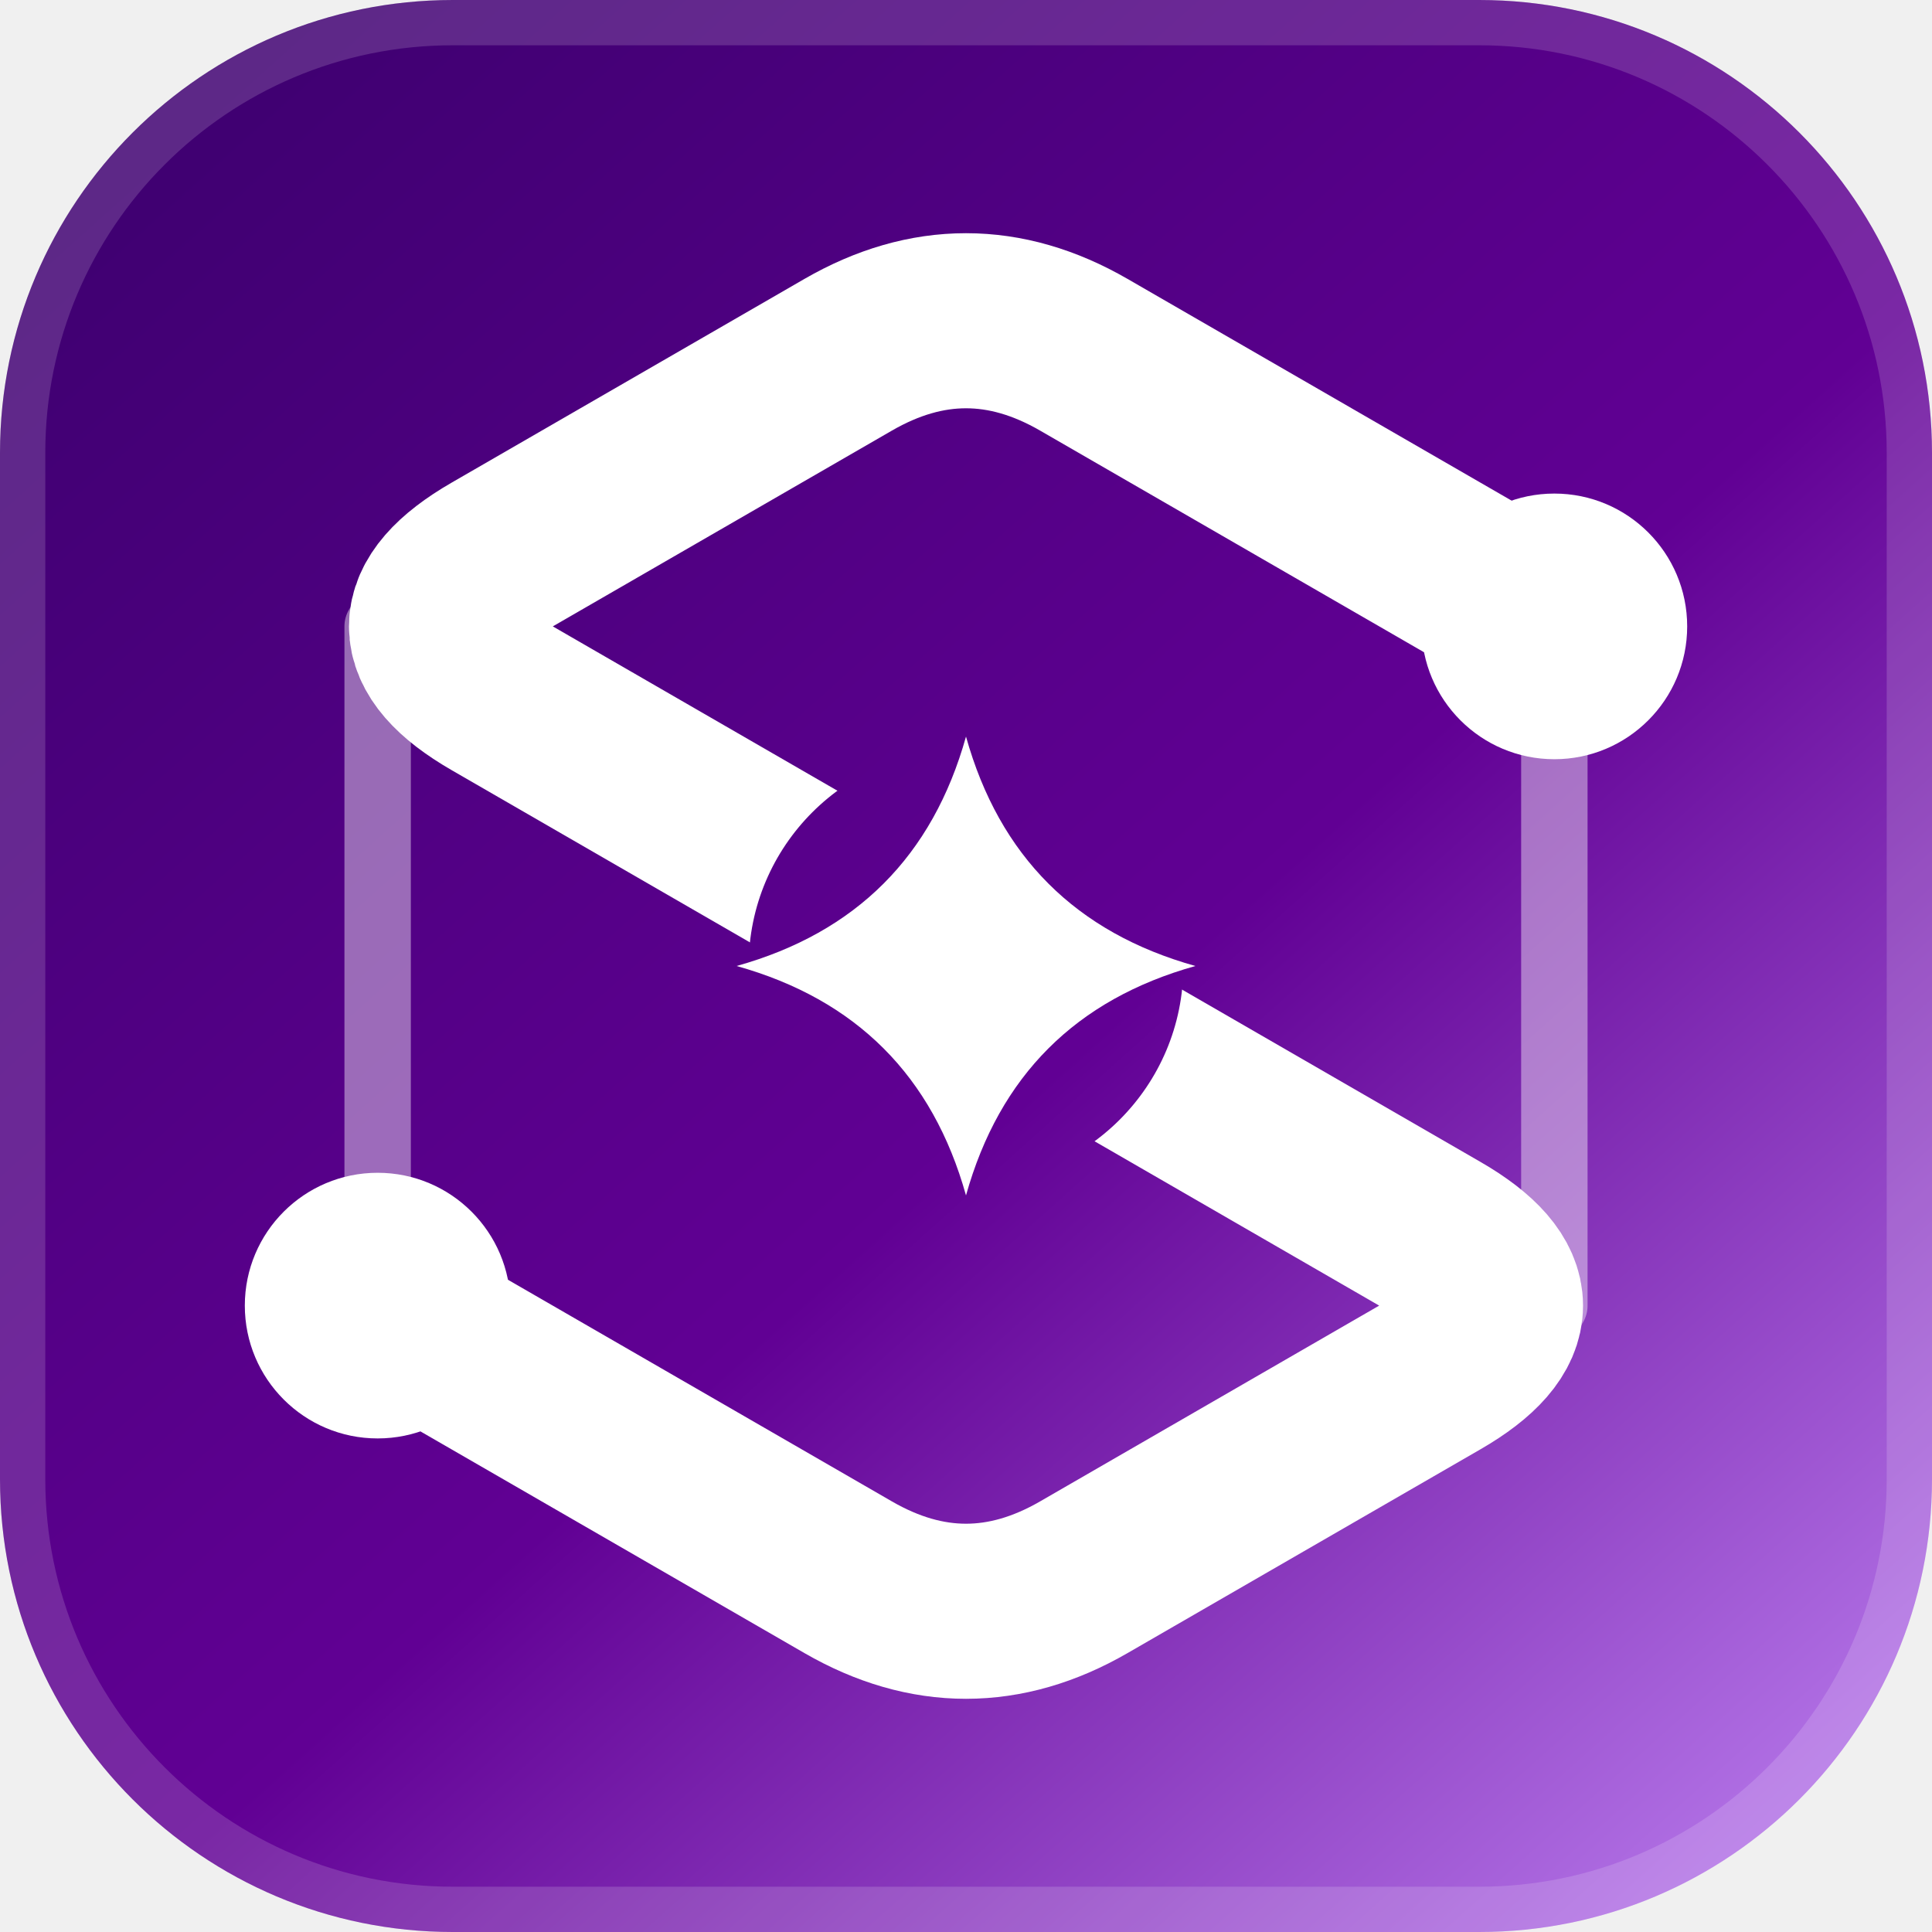
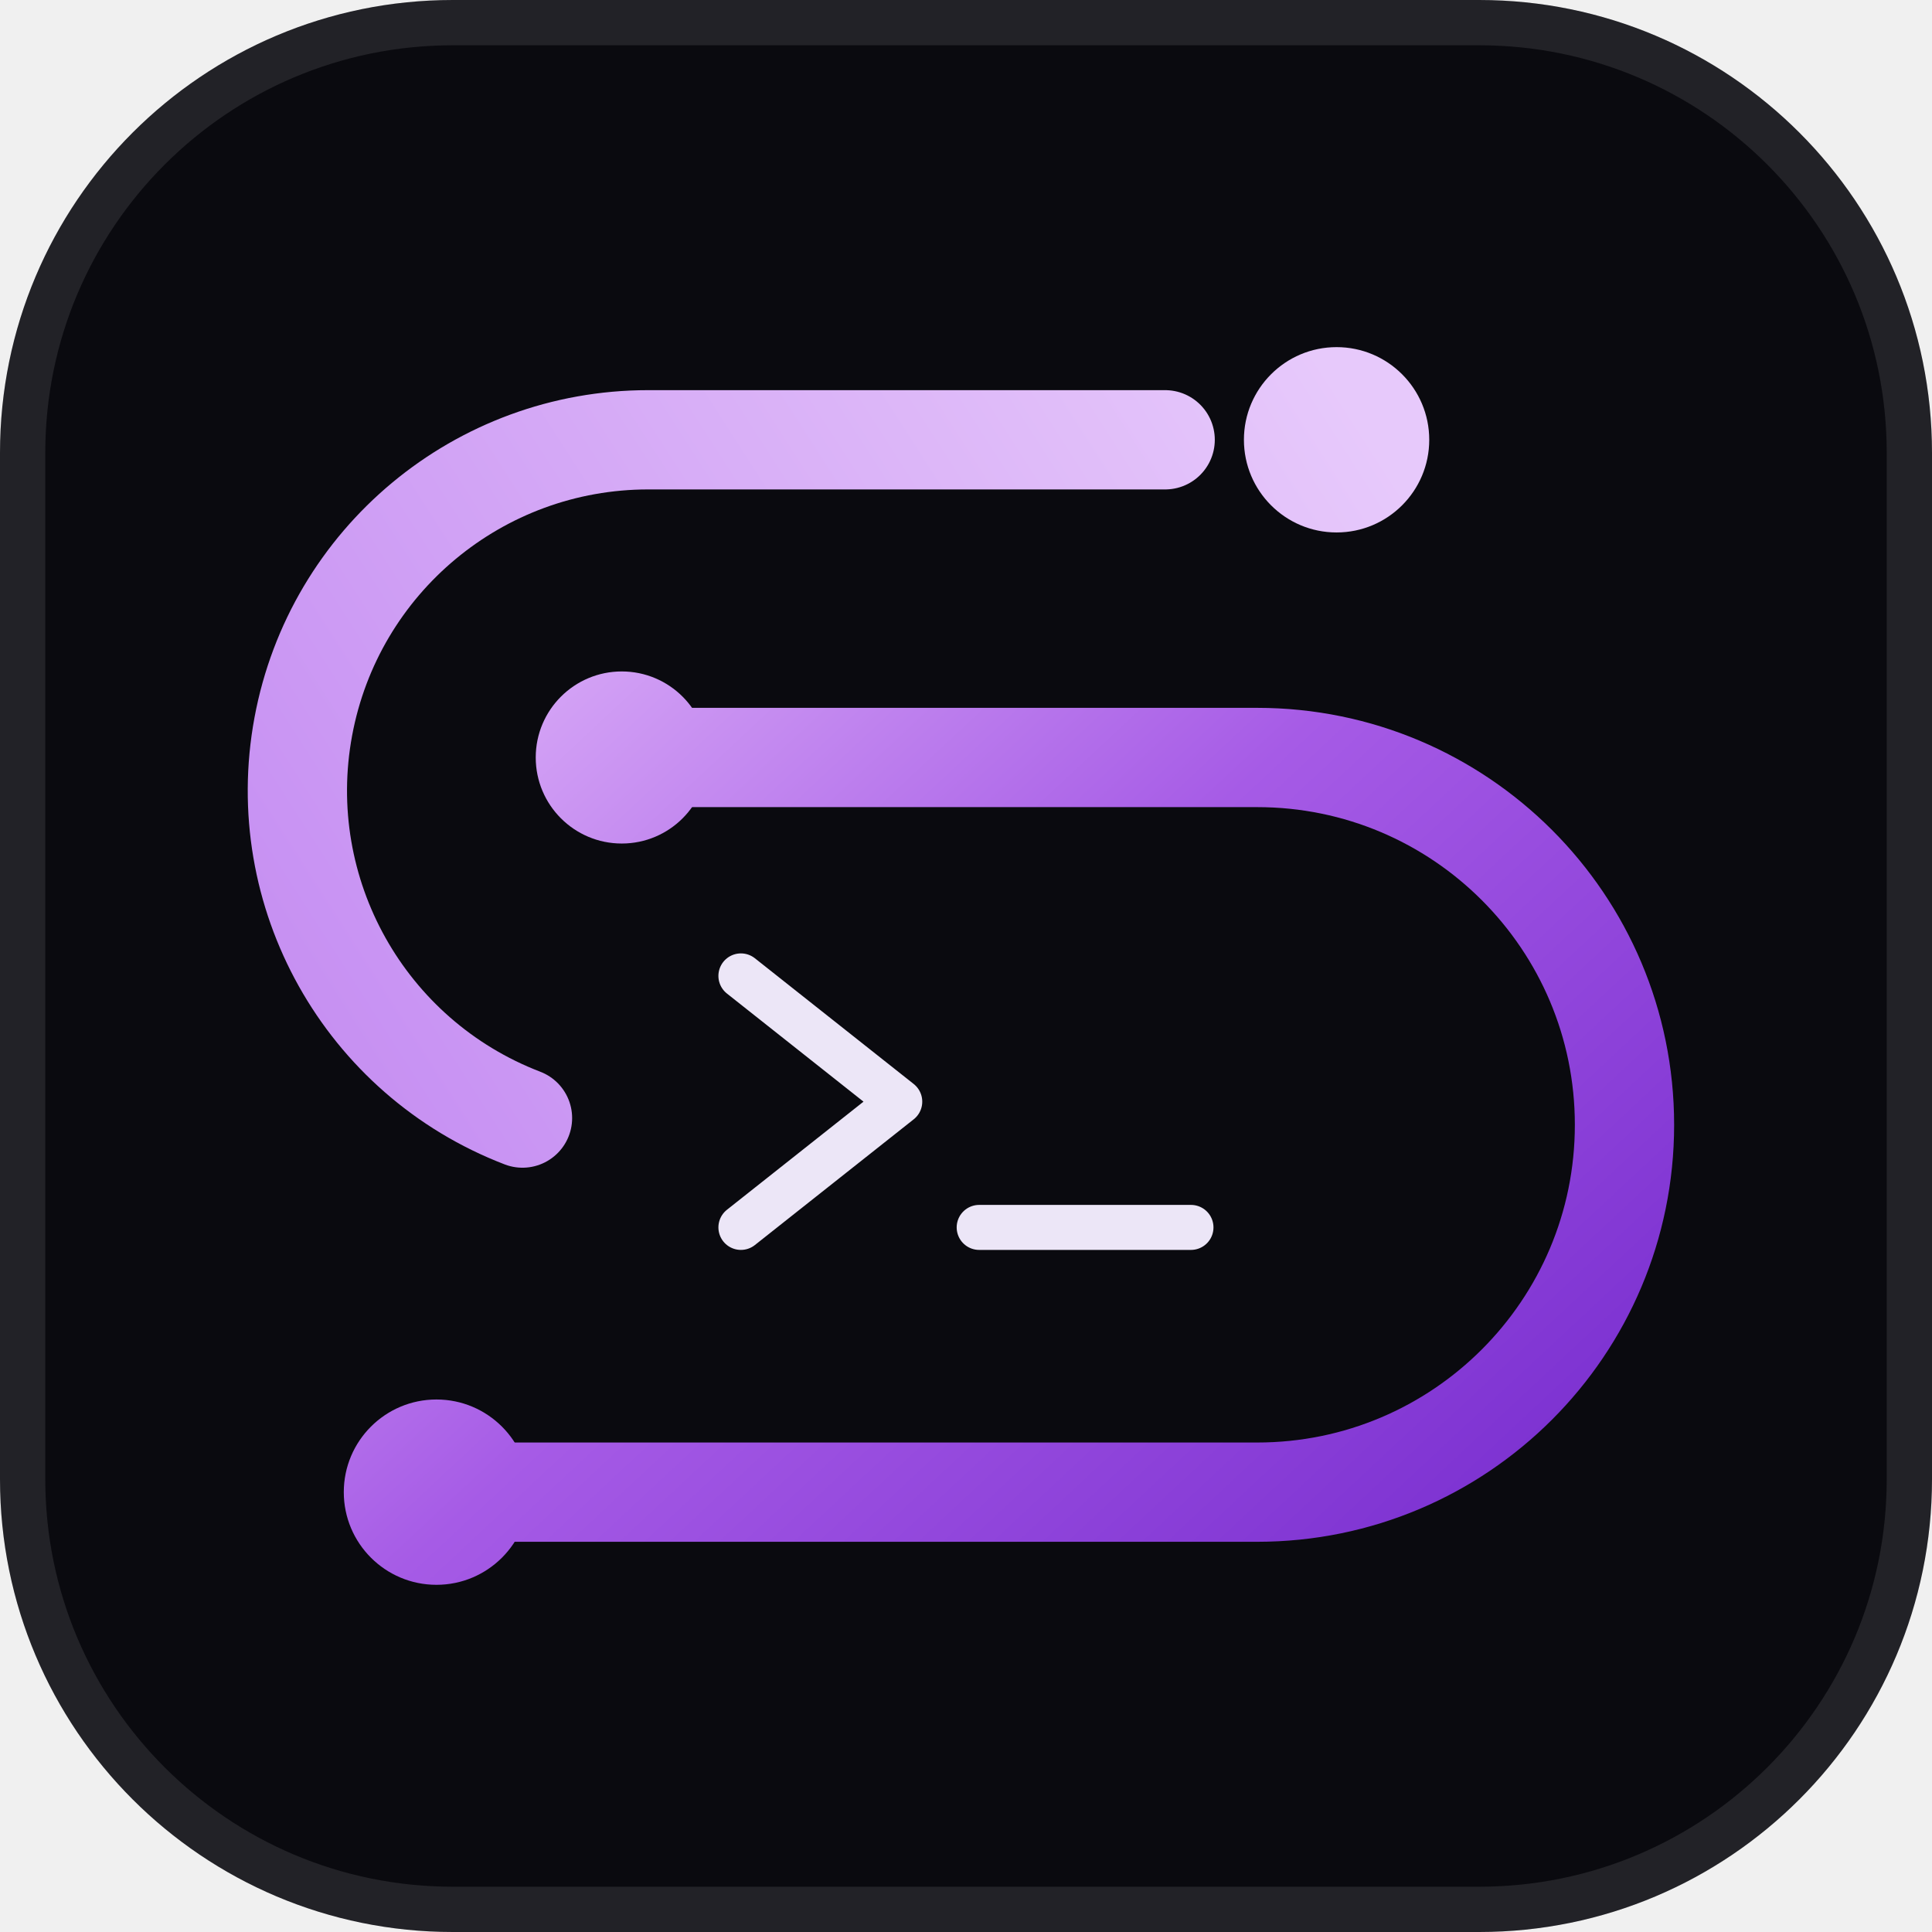
<svg xmlns="http://www.w3.org/2000/svg" viewBox="0 0 64 64">
  <defs>
-     <linearGradient id="sagex-tile" x1="6" y1="4" x2="58" y2="62" gradientUnits="userSpaceOnUse">
-       <stop stop-color="#3F0071" />
-       <stop offset=".55" stop-color="#610094" />
-       <stop offset="1" stop-color="#B373E7" />
+     <linearGradient id="scth" x1="130" y1="8" x2="52" y2="58" gradientUnits="userSpaceOnUse">
+       <stop stop-color="#E7C9FB" />
+       <stop offset="1" stop-color="#C68FF2" />
    </linearGradient>
-     <mask id="sagex-cut" maskUnits="userSpaceOnUse" x="0" y="0" width="64" height="64">
-       <rect width="64" height="64" fill="#fff" />
-       <circle cx="32" cy="32" r="7.2" fill="#000" />
-     </mask>
+     <linearGradient id="sctl" x1="70" y1="20" x2="140" y2="95" gradientUnits="userSpaceOnUse">
+       <stop stop-color="#D9ABF7" />
+       <stop offset=".45" stop-color="#A65BE6" />
+       <stop offset="1" stop-color="#7A2FD0" />
+     </linearGradient>
  </defs>
-   <rect width="64" height="64" rx="15" fill="url(#sagex-tile)" />
-   <rect x=".75" y=".75" width="62.5" height="62.5" rx="14.25" fill="none" stroke="#fff" stroke-opacity=".16" stroke-width="1.5" />
-   <g mask="url(#sagex-cut)" fill="none" stroke="#fff" stroke-linecap="round" stroke-linejoin="round">
-     <path d="M32.00 9.50 L51.49 20.75 L51.49 43.25 L32.00 54.50 L12.51 43.25 L12.51 20.75 Z" stroke-width="2.2" stroke-opacity="0.42" />
-     <path d="M51.49 20.75 L35.90 11.75 Q32.00 9.50 28.10 11.75 L16.41 18.50 Q12.51 20.75 16.41 23.00 L28.10 29.75 Q32.00 32.00 35.90 34.25 L47.59 41.00 Q51.49 43.25 47.59 45.50 L35.90 52.25 Q32.00 54.50 28.10 52.25 L12.51 43.25" stroke-width="5.8" />
+   <rect width="64" height="64" rx="15" fill="#0A0A0F" />
+   <rect x=".75" y=".75" width="62.5" height="62.5" rx="14.25" fill="none" stroke="#ffffff" stroke-opacity=".1" stroke-width="1.5" />
+   <g transform="translate(-11.852 10.403) scale(0.4385)">
+     <path d="M115.05 9.50 H76.00 A26.5 26.5 0 0 0 66.50 60.74" fill="none" stroke="url(#scth)" stroke-width="7.5" stroke-linecap="round" />
+     <path d="M74.00 33.50 H122.00 A27.75 27.75 0 0 1 149.75 61.25 A27.75 27.75 0 0 1 122.00 89.00 H60.00" fill="none" stroke="url(#sctl)" stroke-width="7.5" stroke-linecap="round" stroke-linejoin="round" />
+     <circle cx="128.0" cy="9.5" r="7.0" fill="url(#scth)" />
+     <circle cx="74.0" cy="33.5" r="6.5" fill="url(#sctl)" />
+     <circle cx="60.0" cy="89.0" r="7.0" fill="url(#sctl)" />
+     <path d="M83 50 L95 59.5 L83 69" fill="none" stroke="#ECE6F7" stroke-width="3.4" stroke-linecap="round" stroke-linejoin="round" />
+     <path d="M101 69 H117" stroke="#ECE6F7" stroke-width="3.4" stroke-linecap="round" />
  </g>
-   <circle cx="51.49" cy="20.75" r="4.4" fill="#fff" />
-   <circle cx="12.51" cy="43.25" r="4.4" fill="#fff" />
-   <path d="M32.00 24.40 Q33.66 30.34 39.60 32.00 Q33.66 33.66 32.00 39.60 Q30.34 33.66 24.40 32.00 Q30.34 30.34 32.00 24.40 Z" fill="#fff" />
</svg>
